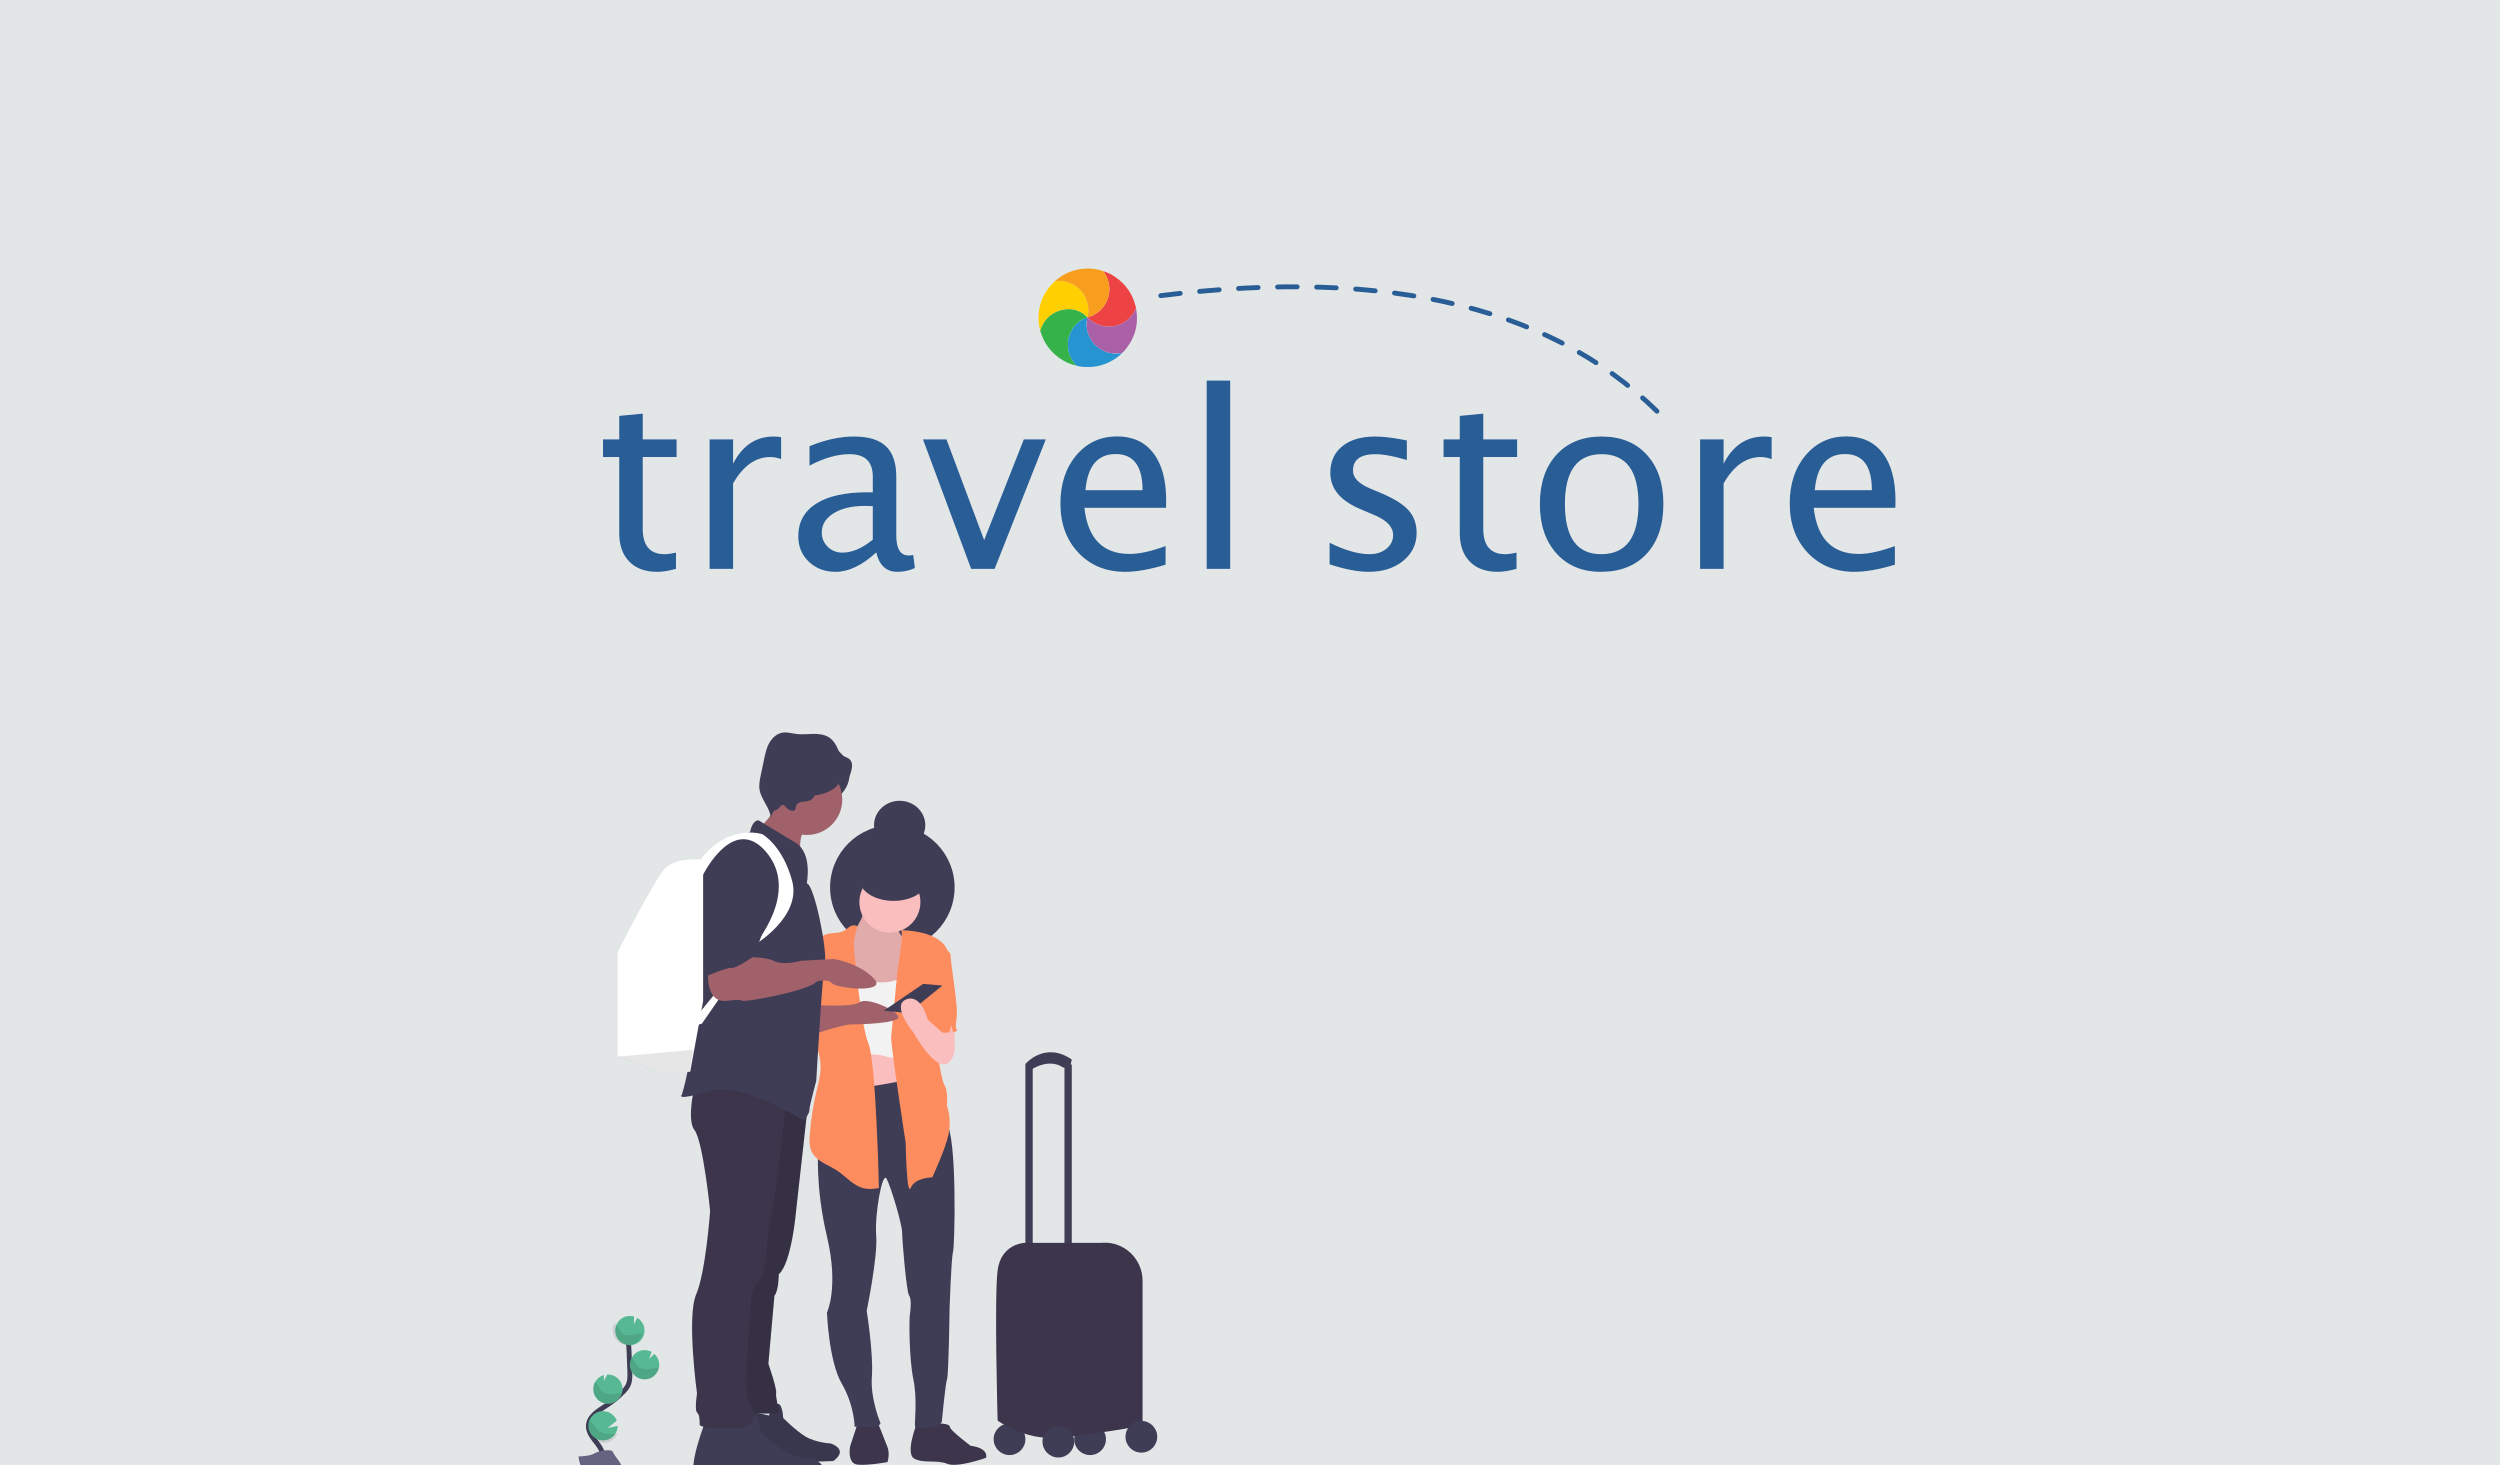
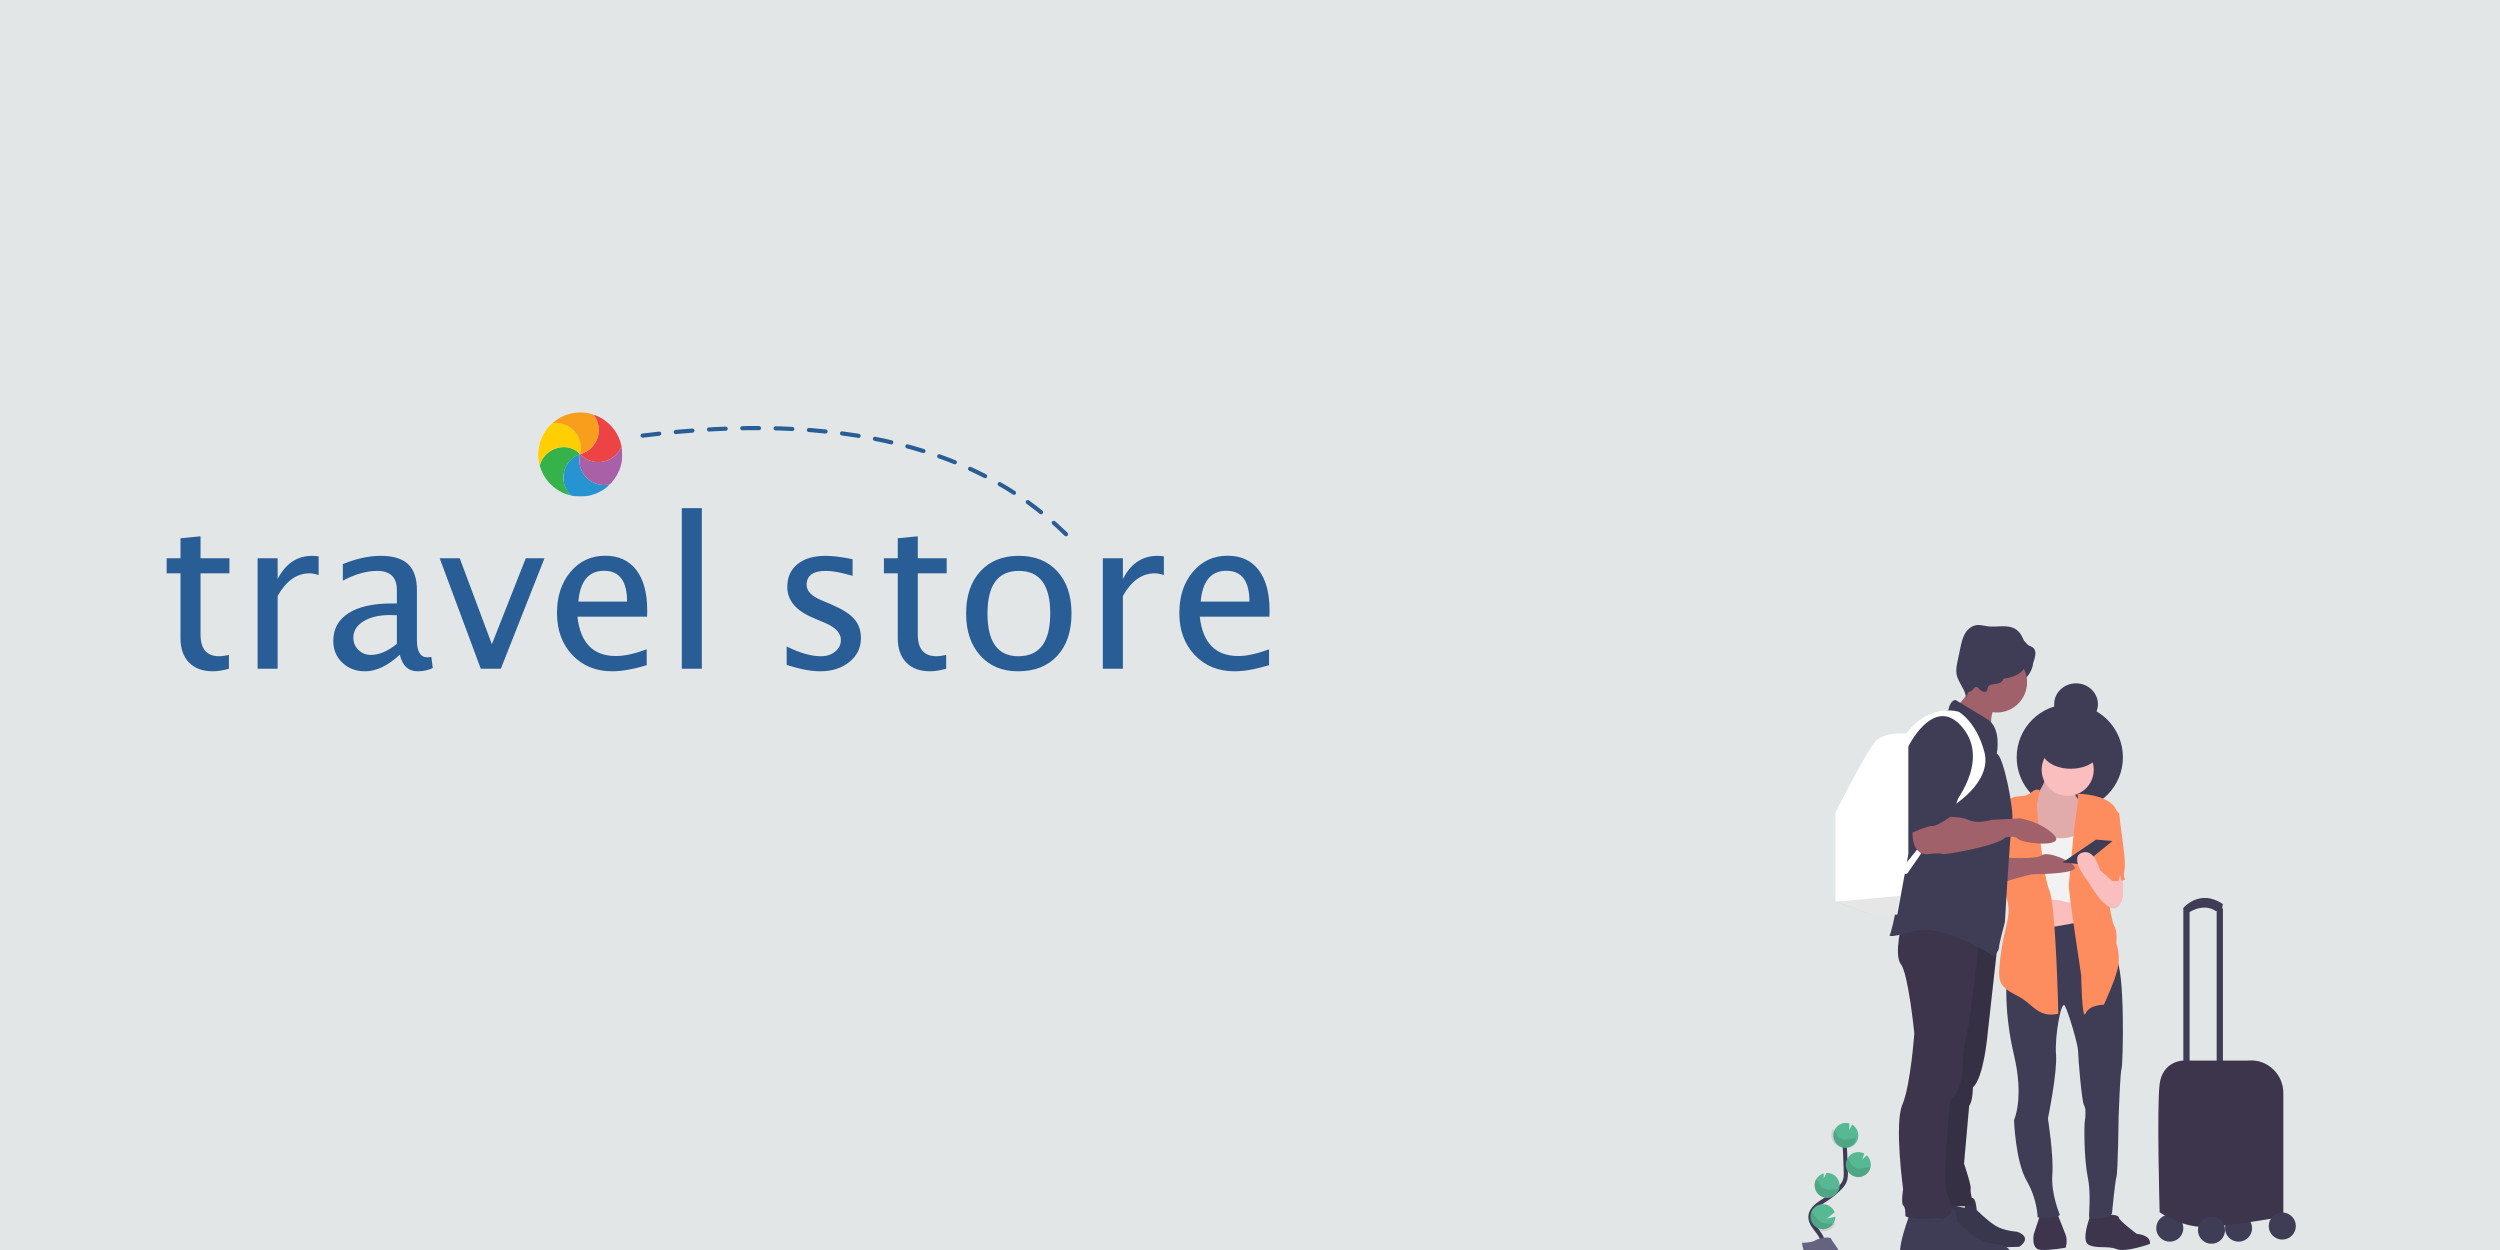
- <svg xmlns="http://www.w3.org/2000/svg" xmlns:xlink="http://www.w3.org/1999/xlink" width="1024px" height="600px" viewBox="0 0 1024 600" version="1.1">
+ <svg xmlns="http://www.w3.org/2000/svg" xmlns:xlink="http://www.w3.org/1999/xlink" width="1200px" height="600px" viewBox="0 0 1200 600" version="1.1">
  <defs>
    <polygon id="path-1" points="190.415 20.09 212.607 20.09 212.607 40.343 190.415 40.343" />
    <polygon id="path-3" points="198.061 16.335 218.705 16.335 218.705 34.826 198.061 34.826" />
  </defs>
-   <g id="travel-store-hero" stroke="none" stroke-width="1" fill="none" fill-rule="evenodd">
-     <rect fill="#E2E6E7" x="0" y="0" width="1024" height="600" />
-     <g id="undraw_travelers_qlt1" transform="translate(237, 300)">
+   <g id="travel_store_hero" stroke="none" stroke-width="1" fill="none" fill-rule="evenodd">
+     <rect fill="#E2E6E7" x="0" y="0" width="1200" height="600" />
+     <g id="undraw_travelers_qlt1" transform="translate(865, 300)">
      <ellipse id="Oval" fill="#3F3D56" fill-rule="nonzero" cx="93.5" cy="17" rx="17.5" ry="14" />
      <circle id="Oval" fill="#3F3D56" fill-rule="nonzero" cx="128.5" cy="63.5" r="25.5" />
      <circle id="Oval" fill="#3F3D56" fill-rule="nonzero" cx="209.5" cy="289.5" r="6.5" />
      <circle id="Oval" fill="#3F3D56" fill-rule="nonzero" cx="176.5" cy="289.5" r="6.5" />
      <rect id="Rectangle" fill="#3F3D56" fill-rule="nonzero" x="183" y="136" width="3" height="78" />
      <rect id="Rectangle" fill="#3F3D56" fill-rule="nonzero" x="199" y="136" width="3" height="78" />
      <path d="M183.718,138 L183,135.814 C183,135.814 190.887,126.338 202,133.976 L201.282,137.26 L198.413,137.26 C198.413,137.26 193.756,133.287 185.869,137.825 L183.718,138 Z" id="Path" fill="#3F3D56" fill-rule="nonzero" />
      <rect id="Rectangle" fill="#FBBEBE" fill-rule="nonzero" x="111" y="125" width="25" height="32" />
      <rect id="Rectangle" fill="#FBBEBE" fill-rule="nonzero" x="146" y="115" width="8" height="16" />
      <path d="M114.411,282.719 L111.207,292.409 C111.207,292.409 109.781,299.586 114.411,299.943 C119.041,300.3 126.525,298.867 126.525,298.867 C126.525,298.867 127.593,295.638 126.525,292.767 C125.458,289.895 122.254,282 122.254,282 L114.411,282.719 Z" id="Path" fill="#3C354C" fill-rule="nonzero" />
      <path d="M138.556,283 C138.556,283 133.597,295.341 137.494,297.455 C141.391,299.57 146.708,297.806 150.958,299.57 C155.207,301.333 166.899,297.104 166.899,297.104 C166.899,297.104 168.318,293.226 160.524,292.169 C160.524,292.169 152.042,285.821 152.042,284.413 C152.042,283.004 147.083,283 147.083,283 L138.556,283 Z" id="Path" fill="#3C354C" fill-rule="nonzero" />
      <path d="M137.807,141.691 C137.807,141.691 108.798,147.708 105.263,145.937 C101.728,144.167 98.188,170.021 98.188,170.021 C98.188,170.021 96.77,185.595 101.723,206.477 C106.676,227.358 101.723,237.625 101.723,237.625 C101.723,237.625 102.432,257.445 107.742,266.65 C113.051,275.856 113.047,284.347 113.047,284.347 C113.047,284.347 123.3,285.409 123.661,282.929 C123.661,282.929 119.413,273.019 120.122,263.818 C120.83,254.617 118,236.916 118,236.916 C118,236.916 122.6,214.616 121.891,206.142 C121.183,197.668 124.37,179.596 126.136,182.781 C127.901,185.965 132.506,201.539 132.506,204.728 C132.506,207.917 134.289,229.147 135.337,230.565 C136.385,231.983 136.041,236.229 135.689,238.352 C135.337,240.475 135.337,256.401 137.102,264.897 C138.868,273.394 137.459,282.947 137.811,284.365 C138.163,285.783 148.426,284.718 148.778,282.238 C148.778,282.238 150.196,267.02 150.905,264.897 C151.613,262.775 151.948,235.836 151.948,235.836 C151.948,235.836 152.652,214.955 153.361,212.832 C154.07,210.709 155.144,165.048 150.53,159.759 C145.916,154.469 147.699,141 147.699,141 L137.807,141.691 Z" id="Path" fill="#3F3D56" fill-rule="nonzero" />
      <path d="M113.249,81.037 C111.934,83.51 110.611,86.006 109.788,88.689 C108.966,91.372 108.68,94.278 109.453,96.974 C110.006,98.658 110.776,100.264 111.742,101.751 C112.51,103.172 113.485,104.472 114.634,105.608 C117.317,108.054 121.215,108.546 124.836,108.929 C125.457,109.033 126.092,109.022 126.709,108.898 C127.204,108.755 127.662,108.505 128.05,108.166 C129.637,106.827 130.357,104.782 130.938,102.809 C132.321,98.116 133.311,93.317 133.898,88.461 C134.034,87.693 134.034,86.907 133.898,86.139 C133.585,84.8 132.512,83.76 131.734,82.608 C130.802,81.232 130.27,79.625 130.196,77.965 C130.165,77.157 130.196,76.265 129.687,75.649 C129.347,75.313 128.936,75.06 128.484,74.907 C126.369,74.015 124.259,73.122 122.14,72.265 C120.862,71.738 118.564,70.336 117.223,71.372 C116.074,72.265 116.628,74.336 116.136,75.577 C115.381,77.461 114.196,79.251 113.249,81.037 Z" id="Path" fill="#FBBEBE" fill-rule="nonzero" />
      <path d="M113.249,81.037 C111.934,83.51 110.611,86.006 109.788,88.689 C108.966,91.372 108.68,94.278 109.453,96.974 C110.006,98.658 110.776,100.264 111.742,101.751 C112.51,103.172 113.485,104.472 114.634,105.608 C117.317,108.054 121.215,108.546 124.836,108.929 C125.457,109.033 126.092,109.022 126.709,108.898 C127.204,108.755 127.662,108.505 128.05,108.166 C129.637,106.827 130.357,104.782 130.938,102.809 C132.321,98.116 133.311,93.317 133.898,88.461 C134.034,87.693 134.034,86.907 133.898,86.139 C133.585,84.8 132.512,83.76 131.734,82.608 C130.802,81.232 130.27,79.625 130.196,77.965 C130.165,77.157 130.196,76.265 129.687,75.649 C129.347,75.313 128.936,75.06 128.484,74.907 C126.369,74.015 124.259,73.122 122.14,72.265 C120.862,71.738 118.564,70.336 117.223,71.372 C116.074,72.265 116.628,74.336 116.136,75.577 C115.381,77.461 114.196,79.251 113.249,81.037 Z" id="Path" fill="#000000" fill-rule="nonzero" opacity="0.1" />
      <circle id="Oval" fill="#FBBEBE" fill-rule="nonzero" cx="127.5" cy="69.5" r="12.5" />
      <path d="M132.241,100.75 C129.866,101.584 127.413,102.304 124.889,102.393 C122.998,102.411 121.111,102.214 119.267,101.805 C115.456,101.064 111.713,100.02 108.076,98.683 C107.3,100.18 107.092,101.889 107.024,103.568 C106.83,108.642 107.864,113.677 108.261,118.743 C108.763,125.183 108.261,131.764 109.955,138 C110.053,136.94 110.474,135.934 111.165,135.111 C111.741,134.505 112.429,134.01 113.193,133.654 C116.611,131.926 120.546,131.447 124.293,132.302 C126.465,132.806 128.773,133.747 130.832,132.903 C132.06,132.395 132.95,131.326 133.632,130.205 C134.79,128.18 135.616,125.991 136.08,123.716 C137.434,117.869 137.615,111.822 137.778,105.824 C137.823,104.221 138.527,99.456 137.168,98.281 C136.215,97.464 135.935,98.63 135.249,99.239 C134.356,99.929 133.334,100.442 132.241,100.75 L132.241,100.75 Z" id="Path" fill="#F2F2F2" fill-rule="nonzero" />
      <path d="M114.097,79.403 C113.274,78.758 112.056,78.958 111.149,79.505 C110.241,80.052 109.508,80.807 108.587,81.305 C106.035,82.688 102.606,81.674 100.182,83.284 C97.905,84.8 97.514,87.92 97.336,90.65 C96.891,97.585 96.509,104.569 94.841,111.317 C94.397,113.095 93.863,114.918 94.032,116.749 C94.165,117.796 94.413,118.824 94.77,119.817 L96.958,126.649 C97.972,129.823 98.999,133.046 99.106,136.376 C99.213,139.706 98.43,142.871 97.652,146.049 C96.114,152.311 95.113,158.693 94.659,165.125 C94.521,167.254 94.463,169.477 95.326,171.429 C96.216,173.469 98.021,174.985 99.924,176.136 C101.828,177.288 103.896,178.177 105.759,179.399 C109.499,181.858 112.501,185.73 116.876,186.739 C118.882,187.183 120.981,187.006 123,186.614 C123,186.614 121.857,134.727 118.677,127.316 C115.498,119.905 112.678,87.805 112.678,86.747 C112.678,85.689 114.097,79.403 114.097,79.403 Z" id="Path" fill="#FD8D5F" fill-rule="nonzero" />
      <path d="M132.114,81 C132.114,81 148.72,81 151.178,89.791 C153.637,98.581 144.16,112.999 144.16,112.999 C144.16,112.999 148.021,141.479 149.772,144.293 C151.523,147.106 150.829,152.711 150.829,152.711 C152.101,156.569 152.341,160.694 151.528,164.674 C150.126,171.001 144.859,182.255 144.859,182.255 C144.859,182.255 137.84,182.255 136.085,186.473 C134.329,190.691 133.98,168.188 133.98,168.188 C133.98,168.188 127.665,127.048 128.014,124.589 C128.363,122.13 130.119,101.731 130.822,96.104 C131.525,90.477 133.055,83.109 132.114,81 Z" id="Path" fill="#FD8D5F" fill-rule="nonzero" />
      <path d="M144.017,86 C144.017,86 152.375,88.479 152.375,91.315 C152.375,94.151 154.934,109.389 154.934,114.351 C154.934,119.313 153.844,120.023 154.934,121.797 C156.023,123.57 143.312,122.86 143.312,122.86 L141,102.659 L144.017,86 Z" id="Path" fill="#FD8D5F" fill-rule="nonzero" />
      <path d="M96.408,111.627 C96.408,111.627 112.274,112.718 115.094,110.53 C117.915,108.343 129.898,113.443 130.955,116.355 C132.012,119.267 114.032,119.629 111.216,119.629 C108.4,119.629 95,124 95,124 L96.408,111.627 Z" id="Path" fill="#A0616A" fill-rule="nonzero" />
      <path d="M63.641,276.565 C63.641,276.565 56.276,295.536 60.102,297.795 C63.929,300.053 104.279,298.445 104.279,298.445 C104.279,298.445 110.999,294.199 103.319,291.254 C103.319,291.254 96.913,290.929 92.755,288.314 C88.596,285.698 83.787,280.798 83.787,280.798 C83.787,280.798 83.469,273.607 80.908,275.242 C79.358,276.284 78.312,277.946 78.028,279.817 L63.641,276.565 Z" id="Path" fill="#3F3D56" fill-rule="nonzero" />
      <path d="M63.641,276.565 C63.641,276.565 56.276,295.536 60.102,297.795 C63.929,300.053 104.279,298.445 104.279,298.445 C104.279,298.445 110.999,294.199 103.319,291.254 C103.319,291.254 96.913,290.929 92.755,288.314 C88.596,285.698 83.787,280.798 83.787,280.798 C83.787,280.798 83.469,273.607 80.908,275.242 C79.358,276.284 78.312,277.946 78.028,279.817 L63.641,276.565 Z" id="Path" fill="#000000" fill-rule="nonzero" opacity="0.1" />
      <path d="M52.112,281.688 C52.112,281.688 43.985,302.189 48.225,304.676 C52.464,307.162 96.994,305.384 96.994,305.384 C96.994,305.384 104.417,300.789 95.934,297.603 C95.934,297.603 88.867,297.251 84.272,294.421 C79.676,291.591 74.377,286.274 74.377,286.274 C74.377,286.274 74.025,278.492 71.198,280.262 C69.487,281.389 68.332,283.187 68.018,285.213 L52.112,281.688 Z" id="Path" fill="#3F3D56" fill-rule="nonzero" />
      <path d="M94,151.798 L89.052,196.208 C89.052,196.208 87.27,217.356 81.983,221.935 C81.983,221.935 81.983,228.632 80.202,230.745 L77.725,258.591 C77.725,258.591 81.262,268.805 80.91,270.581 C80.558,272.358 82.322,277.98 81.97,278.686 C81.618,279.392 65,278.686 65,278.686 L68.536,221.943 L79.493,143 L94,151.798 Z" id="Path" fill="#3C354C" fill-rule="nonzero" />
      <path d="M94,151.798 L89.052,196.208 C89.052,196.208 87.27,217.356 81.983,221.935 C81.983,221.935 81.983,228.632 80.202,230.745 L77.725,258.591 C77.725,258.591 81.262,268.805 80.91,270.581 C80.558,272.358 82.322,277.98 81.97,278.686 C81.618,279.392 65,278.686 65,278.686 L68.536,221.943 L79.493,143 L94,151.798 Z" id="Path" fill="#000000" fill-rule="nonzero" opacity="0.1" />
      <path d="M85,151.19 C85,151.19 81.062,187.531 79.271,195.294 C78.145,200.406 77.428,205.597 77.124,210.819 C77.124,210.819 76.768,222.112 73.543,225.286 C71.64,227.144 70.605,229.695 70.683,232.333 C70.683,232.333 67.457,267.968 69.248,272.205 C71.039,276.442 72.83,279.968 71.053,282.786 C69.275,285.605 49.572,285.609 49.572,283.493 C49.572,281.377 49.572,279.612 48.499,278.554 C47.425,277.496 48.499,270.791 48.499,270.791 C48.499,270.791 44.204,239.389 48.142,230.217 C52.08,221.045 53.871,195.983 53.871,195.983 C53.871,195.983 51.007,167.404 47.425,162.816 C43.843,158.228 48.142,142 48.142,142 L85,151.19 Z" id="Path" fill="#3C354C" fill-rule="nonzero" />
      <path d="M75,38.07 C75.418,38.997 76.421,39.513 77.333,40.003 C82.621,42.835 87.047,46.942 91.405,51 C90.317,47.414 90.55,43.572 92.063,40.135 C92.581,38.966 93.266,37.704 92.894,36.482 C92.617,35.6 91.832,34.929 91.078,34.356 C89.299,33.019 87.439,31.786 85.508,30.664 C84.147,29.878 81.387,27.792 79.839,28.017 C79.757,30.05 79.716,31.868 78.799,33.752 C78.572,34.219 75.159,38.423 75,38.07 Z" id="Path" fill="#A0616A" fill-rule="nonzero" />
      <circle id="Oval" fill="#A0616A" fill-rule="nonzero" cx="93.5" cy="27.5" r="14.5" />
      <path d="M93.457,61.803 C93.457,61.803 95.924,49.432 88.869,45.192 C81.815,40.953 73.703,36.005 73.703,36.005 C73.703,36.005 71.231,35.649 70.173,40.953 C70.173,40.953 50.068,44.84 47.947,63.923 C45.827,83.005 49.361,110.927 49.361,110.927 C49.361,110.927 46.187,135.313 42.306,148.388 C42.306,148.388 39.128,151.216 53.242,146.976 C67.355,142.737 92.043,159 92.043,159 C92.043,159 94.515,156.524 94.515,154.756 C94.515,152.988 97.337,142.732 97.337,142.732 C97.337,142.732 99.804,99.264 100.862,94.316 C101.92,89.369 96.631,62.511 93.457,61.803 Z" id="Path" fill="#3F3D56" fill-rule="nonzero" />
      <path d="M72.076,87 C72.076,87 91.345,75.579 87.49,60.947 C83.636,46.315 75.229,41.679 75.229,41.679 C75.229,41.679 61.564,37.038 50,52.021 L50.702,58.802 C50.702,58.802 63.317,32.753 76.982,49.166 C90.647,65.578 72.076,87 72.076,87 Z" id="Path" fill="#FFFFFF" fill-rule="nonzero" />
      <path d="M51,52.17 L51,110.052 L47.385,129.797 L45.696,139 L33.331,139 L16,132.644 L16,89.943 C16,89.943 30.5,61.347 35.1,56.053 C39.7,50.76 51,52.17 51,52.17 Z" id="Path" fill="#FFFFFF" fill-rule="nonzero" />
      <polygon id="Path" fill="#000000" fill-rule="nonzero" opacity="0.1" points="47 130 45.336 139 33.111 139 16 132.788" />
      <polygon id="Path" fill="#FFFFFF" fill-rule="nonzero" points="47 117.893 77 81 50.486 119.3 47.695 120" />
      <path d="M89.812,29.055 C90.634,28.504 91.665,28.402 92.651,28.305 C93.637,28.209 94.667,28.076 95.453,27.477 C96.817,26.437 96.919,24.427 97.918,23.039 C99.362,21.025 102.245,20.782 104.736,20.879 C106.26,20.941 107.899,21.034 109.178,20.218 C110.457,19.403 111.088,17.794 111.532,16.309 C112.06,14.546 112.398,12.395 111.088,11.091 C110.199,10.183 108.76,10.002 107.757,9.205 C106.753,8.407 106.286,7.036 105.722,5.842 C105.078,4.383 104.06,3.117 102.769,2.171 C100.877,0.849 98.46,0.575 96.155,0.597 C93.85,0.619 91.536,0.924 89.248,0.641 C87.374,0.412 85.504,-0.205 83.639,0.069 C81.258,0.417 79.29,2.202 78.113,4.286 C76.936,6.371 76.439,8.751 75.95,11.087 L74.618,17.446 C74.209,19.421 73.796,21.443 74.111,23.431 C74.769,27.556 78.446,30.835 78.7,35 C79.191,32.663 80.833,30.727 83.07,29.848 C83.346,29.714 83.658,29.676 83.958,29.738 C84.323,29.857 84.536,30.218 84.767,30.522 C85.371,31.32 87.267,32.528 88.32,31.963 C89.324,31.457 88.604,29.87 89.812,29.055 Z" id="Path" fill="#3F3D56" fill-rule="nonzero" />
      <path d="M182.583,209.083 C182.583,209.083 173.039,209.433 171.627,220.334 C170.216,231.234 171.627,281.873 171.627,281.873 C171.627,281.873 182.583,289.96 196.014,288.905 C209.446,287.851 231,283.982 231,283.982 L231,224.605 C231,215.743 223.572,208.516 214.674,209.025 C214.465,209.025 214.229,209.052 214.037,209.074 L182.583,209.083 Z" id="Path" fill="#3C354C" fill-rule="nonzero" />
      <circle id="Oval" fill="#3F3D56" fill-rule="nonzero" cx="196.5" cy="290.5" r="6.5" />
      <circle id="Oval" fill="#3F3D56" fill-rule="nonzero" cx="230.5" cy="288.5" r="6.5" />
      <path d="M53.263,95.668 C53.263,95.668 50.785,111.331 61.039,109.909 C61.039,109.909 66.347,109.195 67.055,109.909 C67.764,110.622 93.931,105.992 97.469,102.075 C97.469,102.075 101.712,100.653 103.833,102.788 C105.954,104.924 127.175,107.06 120.816,100.648 C114.457,94.237 104.55,92.815 104.55,92.815 L91.11,93.524 C91.11,93.524 84.038,95.664 79.796,93.524 C75.553,91.383 63.517,92.124 63.517,92.124 L53.263,95.668 Z" id="Path" fill="#A0616A" fill-rule="nonzero" />
      <path d="M67.961,46 C67.961,46 52,47.779 52,70.707 L52,100 C52,100 60.868,96.117 62.642,96.468 C64.417,96.82 71.51,91.878 71.51,91.878 C71.51,91.878 79.667,72.824 78.956,67.532 C78.245,62.239 78.603,46.703 67.961,46 Z" id="Path" fill="#3F3D56" fill-rule="nonzero" />
      <polygon id="Path" fill="#3F3D56" fill-rule="nonzero" points="141.119 103 125 113.972 135.03 115 149 103.687" />
      <path d="M152.643,119.959 C152.643,119.959 156.48,131.967 151.25,135.49 C146.02,139.013 137.297,123.134 137.297,123.134 C137.297,123.134 127.879,111.842 134.159,109.369 C140.439,106.896 143.001,117.664 143.001,117.664 L151.237,124.9 L152.643,119.959 Z" id="Path" fill="#FBBEBE" fill-rule="nonzero" />
      <ellipse id="Oval" fill="#3F3D56" fill-rule="nonzero" cx="129" cy="60" rx="14" ry="9" />
      <ellipse id="Oval" fill="#3F3D56" fill-rule="nonzero" cx="131.5" cy="38" rx="10.5" ry="10" />
      <ellipse id="Oval" fill="#3F3D56" fill-rule="nonzero" cx="93.5" cy="19" rx="13.5" ry="7" />
      <ellipse id="Oval" fill="#3F3D56" fill-rule="nonzero" cx="80" cy="20" rx="5" ry="12" />
      <path d="M9.558,299 C10.861,296.547 9.385,293.543 7.7,291.353 C6.015,289.163 3.957,286.902 4.001,284.102 C4.066,280.096 8.212,277.733 11.525,275.61 C13.984,274.034 16.252,272.165 18.282,270.042 C19.133,269.226 19.836,268.261 20.357,267.193 C21.043,265.626 21.026,263.846 20.982,262.128 C20.838,256.412 20.561,250.703 20.153,245" id="Path" stroke="#3F3D56" stroke-width="2" />
      <path d="M26.994,244.729 C26.901,242.682 25.77,240.823 23.994,239.801 L22.648,242.466 L22.691,239.244 C20.188,238.508 17.497,239.475 16.033,241.634 C14.57,243.793 14.669,246.65 16.279,248.703 C17.889,250.755 20.641,251.532 23.086,250.625 C25.532,249.718 27.112,247.335 26.994,244.729 Z" id="Path" fill="#57B894" fill-rule="nonzero" />
      <path d="M15.331,286.751 C14.031,289.271 11.144,290.536 8.41,289.785 C5.675,289.033 3.841,286.47 4.011,283.639 C4.181,280.809 6.31,278.484 9.115,278.066 C11.92,277.648 14.634,279.25 15.623,281.908 L11.865,284.964 L16,284.004 C16.001,284.96 15.772,285.902 15.331,286.751 L15.331,286.751 Z" id="Path" fill="#57B894" fill-rule="nonzero" />
      <path d="M12.291,274.993 C10.697,275.071 9.138,274.511 7.959,273.439 C6.78,272.366 6.077,270.869 6.008,269.278 C5.96,268.339 6.138,267.403 6.526,266.546 C7.254,264.923 8.666,263.706 10.381,263.221 L10.351,265.696 L11.709,263.007 L11.709,263.007 C13.302,262.929 14.861,263.489 16.041,264.561 C17.22,265.634 17.922,267.131 17.992,268.722 C18.028,269.414 17.941,270.107 17.735,270.77 C16.994,273.182 14.817,274.871 12.291,274.993 L12.291,274.993 Z" id="Path" fill="#57B894" fill-rule="nonzero" />
      <path d="M27.231,264.996 C24.696,265.089 22.375,263.583 21.431,261.232 C20.488,258.881 21.125,256.191 23.023,254.511 C24.921,252.83 27.672,252.521 29.897,253.737 L28.833,256.652 L31.022,254.552 C32.832,256.187 33.472,258.753 32.64,261.045 C31.809,263.336 29.671,264.898 27.231,264.996 L27.231,264.996 Z" id="Path" fill="#57B894" fill-rule="nonzero" />
      <path d="M25.309,246.226 C23.906,246.387 22.533,246.84 21.121,246.929 C19.709,247.019 18.158,246.669 17.267,245.536 C16.785,244.926 16.542,244.155 16.138,243.492 C15.753,242.873 15.226,242.361 14.604,242 C13.592,244.165 13.867,246.736 15.314,248.621 C16.761,250.505 19.124,251.371 21.399,250.851 C23.674,250.331 25.461,248.515 26,246.177 C25.77,246.185 25.539,246.203 25.309,246.226 Z" id="Path" fill="#000000" fill-rule="nonzero" opacity="0.1" />
      <path d="M27.367,264.994 C25.236,265.09 23.211,264.026 22.027,262.187 C20.842,260.349 20.671,258.003 21.574,256 C22.06,256.337 22.477,256.769 22.802,257.273 C23.236,257.952 23.496,258.734 24.008,259.359 C24.954,260.515 26.577,260.893 28.044,260.821 C29.511,260.749 30.934,260.322 32.384,260.182 C32.588,260.182 32.796,260.146 33,260.142 C32.38,262.882 30.08,264.863 27.367,264.994 Z" id="Path" fill="#000000" fill-rule="nonzero" opacity="0.1" />
      <path d="M12.424,274.992 C10.796,275.075 9.205,274.48 8,273.338 C6.796,272.196 6.079,270.602 6.008,268.908 C5.959,267.909 6.141,266.912 6.537,266 C7.047,266.345 7.492,266.784 7.849,267.297 C8.326,267.998 8.623,268.803 9.161,269.45 C10.198,270.651 11.938,271.074 13.508,271.033 C15.078,270.992 16.491,270.61 18,270.492 C17.243,273.068 15.01,274.87 12.424,274.992 L12.424,274.992 Z" id="Path" fill="#000000" fill-rule="nonzero" opacity="0.1" />
      <path d="M16,287.221 C15.084,289.304 13.147,290.732 10.917,290.966 C8.688,291.2 6.505,290.205 5.191,288.356 C3.877,286.506 3.632,284.084 4.548,282 C5.064,282.346 5.529,282.767 5.926,283.249 C6.522,283.993 6.916,284.832 7.605,285.529 C8.89,286.815 10.963,287.353 12.812,287.394 C13.877,287.399 14.942,287.341 16,287.221 Z" id="Path" fill="#000000" fill-rule="nonzero" opacity="0.1" />
      <path d="M0,296.575 C0,296.575 4.837,296.429 6.296,295.406 C7.754,294.382 13.718,293.161 14.097,294.804 C14.477,296.446 21.362,302.974 15.905,302.999 C10.448,303.025 3.218,302.161 1.764,301.279 C0.31,300.398 0,296.575 0,296.575 Z" id="Path" fill="#656380" fill-rule="nonzero" />
      <path d="M16.019,302.369 C10.551,302.416 3.317,301.459 1.862,300.503 C0.752,299.784 0.31,297.194 0.162,296 L0,296 C0,296 0.306,300.167 1.748,301.133 C3.191,302.098 10.438,303.036 15.905,302.999 C17.483,302.999 18.025,302.388 17.999,301.496 C17.794,302.024 17.195,302.36 16.019,302.369 Z" id="Path" fill="#000000" fill-rule="nonzero" opacity="0.2" />
    </g>
-     <g id="Group" transform="translate(247, 110)">
+     <g id="Group" transform="translate(80, 198)">
      <path d="M22.168,124.221 C17.285,124.221 13.477,122.821 10.742,120.021 C8.008,117.222 6.641,113.332 6.641,108.352 L6.641,77.199 L-5.68434189e-14,77.199 L-5.68434189e-14,69.973 L6.641,69.973 L6.641,60.354 L16.26,59.426 L16.26,69.973 L30.127,69.973 L30.127,77.199 L16.26,77.199 L16.26,106.594 C16.26,113.527 19.255,116.994 25.244,116.994 C26.514,116.994 28.06,116.783 29.883,116.359 L29.883,123 C26.921,123.814 24.349,124.221 22.168,124.221 Z M43.652,123 L43.652,69.973 L53.271,69.973 L53.271,79.934 C57.08,72.512 62.614,68.801 69.873,68.801 C70.85,68.801 71.875,68.882 72.949,69.045 L72.949,78.029 C71.289,77.476 69.824,77.199 68.555,77.199 C62.467,77.199 57.373,80.812 53.271,88.039 L53.271,123 L43.652,123 Z M111.914,116.262 C106.152,121.568 100.602,124.221 95.264,124.221 C90.869,124.221 87.223,122.845 84.326,120.095 C81.429,117.344 79.98,113.869 79.98,109.67 C79.98,103.876 82.414,99.424 87.28,96.315 C92.147,93.207 99.121,91.652 108.203,91.652 L110.498,91.652 L110.498,85.256 C110.498,79.103 107.341,76.027 101.025,76.027 C95.947,76.027 90.462,77.59 84.57,80.715 L84.57,72.756 C91.048,70.119 97.119,68.801 102.783,68.801 C108.708,68.801 113.078,70.135 115.894,72.805 C118.709,75.474 120.117,79.624 120.117,85.256 L120.117,109.279 C120.117,114.781 121.81,117.531 125.195,117.531 C125.618,117.531 126.237,117.466 127.051,117.336 L127.734,122.658 C125.553,123.7 123.145,124.221 120.508,124.221 C116.016,124.221 113.151,121.568 111.914,116.262 Z M110.498,111.037 L110.498,97.316 L107.275,97.219 C102.002,97.219 97.738,98.22 94.482,100.222 C91.227,102.224 89.6,104.852 89.6,108.107 C89.6,110.419 90.413,112.372 92.041,113.967 C93.669,115.562 95.654,116.359 97.998,116.359 C102.002,116.359 106.169,114.585 110.498,111.037 Z M150.781,123 L131.055,69.973 L140.674,69.973 L156.104,111.232 L172.363,69.973 L181.348,69.973 L160.4,123 L150.781,123 Z M230.42,121.291 C223.975,123.244 218.457,124.221 213.867,124.221 C206.055,124.221 199.683,121.625 194.751,116.433 C189.819,111.241 187.354,104.51 187.354,96.242 C187.354,88.202 189.526,81.61 193.872,76.467 C198.218,71.324 203.776,68.752 210.547,68.752 C216.96,68.752 221.916,71.031 225.415,75.588 C228.914,80.145 230.664,86.623 230.664,95.021 L230.615,98 L197.168,98 C198.568,110.598 204.736,116.896 215.674,116.896 C219.678,116.896 224.593,115.822 230.42,113.674 L230.42,121.291 Z M197.607,90.773 L220.996,90.773 C220.996,80.91 217.318,75.979 209.961,75.979 C202.572,75.979 198.454,80.91 197.607,90.773 Z M247.266,123 L247.266,45.9 L256.885,45.9 L256.885,123 L247.266,123 Z M313.619,124.221 C309.224,124.221 303.886,123.195 297.603,121.145 L297.603,112.307 C303.886,115.432 309.355,116.994 314.01,116.994 C316.777,116.994 319.071,116.245 320.894,114.748 C322.717,113.251 323.629,111.379 323.629,109.133 C323.629,105.923 321.194,103.257 316.323,101.133 L310.348,98.586 C302.047,95.135 297.896,90.171 297.896,83.693 C297.896,79.071 299.532,75.433 302.804,72.78 C306.075,70.127 310.559,68.801 316.256,68.801 C319.218,68.801 322.88,69.208 327.242,70.021 L329.244,70.412 L329.244,78.42 L328.11,78.09 C323.269,76.715 319.383,76.027 316.451,76.027 C310.266,76.027 307.174,78.273 307.174,82.766 C307.174,85.663 309.517,88.104 314.205,90.09 L318.844,92.043 C324.085,94.257 327.795,96.592 329.976,99.05 C332.157,101.507 333.248,104.576 333.248,108.254 C333.248,112.909 331.409,116.734 327.73,119.729 C324.052,122.723 319.348,124.221 313.619,124.221 Z M366.451,124.221 C361.568,124.221 357.76,122.821 355.025,120.021 C352.291,117.222 350.924,113.332 350.924,108.352 L350.924,77.199 L344.283,77.199 L344.283,69.973 L350.924,69.973 L350.924,60.354 L360.543,59.426 L360.543,69.973 L374.41,69.973 L374.41,77.199 L360.543,77.199 L360.543,106.594 C360.543,113.527 363.538,116.994 369.527,116.994 C370.797,116.994 372.343,116.783 374.166,116.359 L374.166,123 C371.204,123.814 368.632,124.221 366.451,124.221 Z M408.687,124.221 C401.103,124.221 395.048,121.706 390.523,116.677 C385.999,111.647 383.736,104.917 383.736,96.486 C383.736,87.958 386.007,81.211 390.548,76.247 C395.089,71.283 401.249,68.801 409.029,68.801 C416.809,68.801 422.97,71.283 427.511,76.247 C432.052,81.211 434.322,87.925 434.322,96.389 C434.322,105.048 432.043,111.851 427.486,116.799 C422.929,121.747 416.663,124.221 408.687,124.221 Z M408.834,116.994 C419.023,116.994 424.117,110.126 424.117,96.389 C424.117,82.814 419.088,76.027 409.029,76.027 C399.003,76.027 393.99,82.847 393.99,96.486 C393.99,110.158 398.938,116.994 408.834,116.994 Z M509.273,68.752 C515.686,68.752 520.642,71.031 524.141,75.588 C527.641,80.145 529.39,86.623 529.39,95.021 L529.342,98 L495.894,98 C497.294,110.598 503.463,116.896 514.4,116.896 C518.404,116.896 523.319,115.822 529.146,113.674 L529.146,121.291 C522.701,123.244 517.183,124.221 512.594,124.221 C504.781,124.221 498.409,121.625 493.477,116.433 C488.546,111.241 486.08,104.51 486.08,96.242 C486.08,88.202 488.253,81.61 492.598,76.467 C496.944,71.324 502.502,68.752 509.273,68.752 Z M475.582,68.801 C476.558,68.801 477.584,68.882 478.658,69.045 L478.658,78.029 C476.998,77.476 475.533,77.199 474.264,77.199 C468.176,77.199 463.082,80.812 458.98,88.039 L458.98,123 L449.361,123 L449.361,69.973 L458.98,69.973 L458.98,79.934 C462.789,72.512 468.323,68.801 475.582,68.801 Z M508.687,75.979 C501.298,75.979 497.18,80.91 496.334,90.773 L496.334,90.773 L519.723,90.773 C519.723,80.91 516.044,75.979 508.687,75.979 Z" id="travelstore" fill="#295D96" fill-rule="nonzero" />
      <path d="M193.997,39.792 C191.277,39.237 188.833,38.065 186.614,36.423 C182.932,33.699 180.456,30.125 179.164,25.732 C179.125,25.599 179.111,25.459 179.086,25.322 C179.887,22.72 181.313,20.556 183.53,18.937 C185.282,17.658 187.223,16.909 189.384,16.665 C191.604,16.414 193.685,16.783 195.658,17.821 C196.709,18.374 197.586,19.143 198.428,19.962 C198.429,19.987 198.433,20.013 198.441,20.037 C198.408,20.05 198.378,20.067 198.351,20.09 C197.647,20.234 196.991,20.485 196.37,20.86 C195.199,21.569 194.14,22.406 193.271,23.466 C190.917,26.335 189.984,29.596 190.601,33.277 C191.027,35.818 192.229,37.952 193.997,39.792" id="Fill-1" fill="#35B34A" />
      <path d="M198.441,20.037 C198.433,20.013 198.429,19.987 198.428,19.961 L198.461,19.945 C198.709,19.973 198.933,19.873 199.157,19.797 C201.525,18.994 203.487,17.6 204.975,15.601 C207.157,12.671 207.866,9.399 207.102,5.807 C206.73,4.06 205.928,2.527 204.91,1.088 C206.753,1.592 208.415,2.478 209.97,3.559 C214.306,6.574 217.046,10.678 218.244,15.817 C218.284,15.988 218.309,16.162 218.34,16.335 C217.482,18.178 216.354,19.801 214.752,21.1 C212.823,22.664 210.617,23.523 208.185,23.759 C205.981,23.973 203.855,23.519 201.865,22.548 C200.579,21.921 199.461,21.039 198.441,20.037" id="Fill-3" fill="#EE4345" />
      <path d="M198.428,19.962 C197.586,19.143 196.709,18.374 195.658,17.821 C193.685,16.783 191.604,16.414 189.384,16.665 C187.223,16.909 185.282,17.658 183.53,18.937 C181.313,20.556 179.887,22.72 179.086,25.322 C178.438,23.197 178.271,21.013 178.428,18.818 C178.728,14.627 180.179,10.861 182.816,7.573 C183.514,6.702 184.242,5.855 185.134,5.17 C186.064,5.01 187.009,4.979 187.934,5.084 C189.936,5.311 191.804,5.961 193.492,7.087 C195.256,8.264 196.615,9.813 197.542,11.703 C198.828,14.327 199.163,17.085 198.461,19.945 L198.428,19.962 Z" id="Fill-5" fill="#FFCF02" />
      <path d="M198.461,19.945 C199.163,17.085 198.828,14.327 197.542,11.703 C196.615,9.813 195.256,8.264 193.492,7.087 C191.804,5.961 189.936,5.311 187.934,5.084 C187.009,4.979 186.063,5.01 185.134,5.17 C187.855,2.659 191.064,1.11 194.674,0.389 C197.918,-0.259 201.135,-0.092 204.309,0.85 C204.516,0.911 204.74,0.933 204.91,1.088 C205.928,2.527 206.73,4.06 207.102,5.807 C207.866,9.399 207.157,12.671 204.975,15.601 C203.487,17.6 201.525,18.994 199.157,19.797 C198.933,19.873 198.709,19.973 198.461,19.945" id="Fill-7" fill="#F89E1C" />
      <mask id="mask-2" fill="white">
        <use xlink:href="#path-1" />
      </mask>
      <g id="Clip-10" />
      <path d="M193.997,39.792 C192.229,37.952 191.027,35.818 190.601,33.277 C189.984,29.596 190.917,26.335 193.271,23.466 C194.14,22.406 195.199,21.569 196.37,20.86 C196.991,20.485 197.647,20.234 198.35,20.09 C198.07,21.646 197.93,23.213 198.225,24.775 C198.76,27.619 200.065,30.038 202.298,31.929 C204.472,33.772 206.98,34.719 209.822,34.821 C210.763,34.855 211.684,34.705 212.607,34.57 C211.268,36.025 209.655,37.121 207.921,38.036 C204.635,39.772 201.116,40.504 197.413,40.313 C196.263,40.254 195.11,40.135 193.997,39.792" id="Fill-9" fill="#2594D1" mask="url(#mask-2)" />
      <mask id="mask-4" fill="white">
        <use xlink:href="#path-3" />
      </mask>
      <g id="Clip-13" />
      <path d="M212.607,34.57 C211.684,34.705 210.763,34.855 209.822,34.821 C206.98,34.719 204.472,33.772 202.298,31.929 C200.065,30.038 198.76,27.619 198.225,24.775 C197.93,23.213 198.07,21.646 198.35,20.09 C198.378,20.067 198.408,20.05 198.441,20.037 C199.461,21.039 200.579,21.921 201.865,22.548 C203.855,23.519 205.981,23.973 208.185,23.759 C210.617,23.523 212.823,22.664 214.752,21.1 C216.354,19.801 217.482,18.178 218.34,16.335 C219.528,23.018 217.806,28.87 213.311,33.927 C213.101,34.163 212.843,34.356 212.607,34.57" id="Fill-12" fill="#A960A6" mask="url(#mask-4)" />
      <path d="M226.921,22.103 C319.626,0.458 390.152,10.308 438.502,51.654" id="Path-2" stroke="#295D96" stroke-width="2" stroke-linecap="round" stroke-linejoin="round" stroke-dasharray="8,8" transform="translate(332.7112, 31.30016) rotate(6) translate(-332.7112, -31.30016) " />
    </g>
  </g>
</svg>
